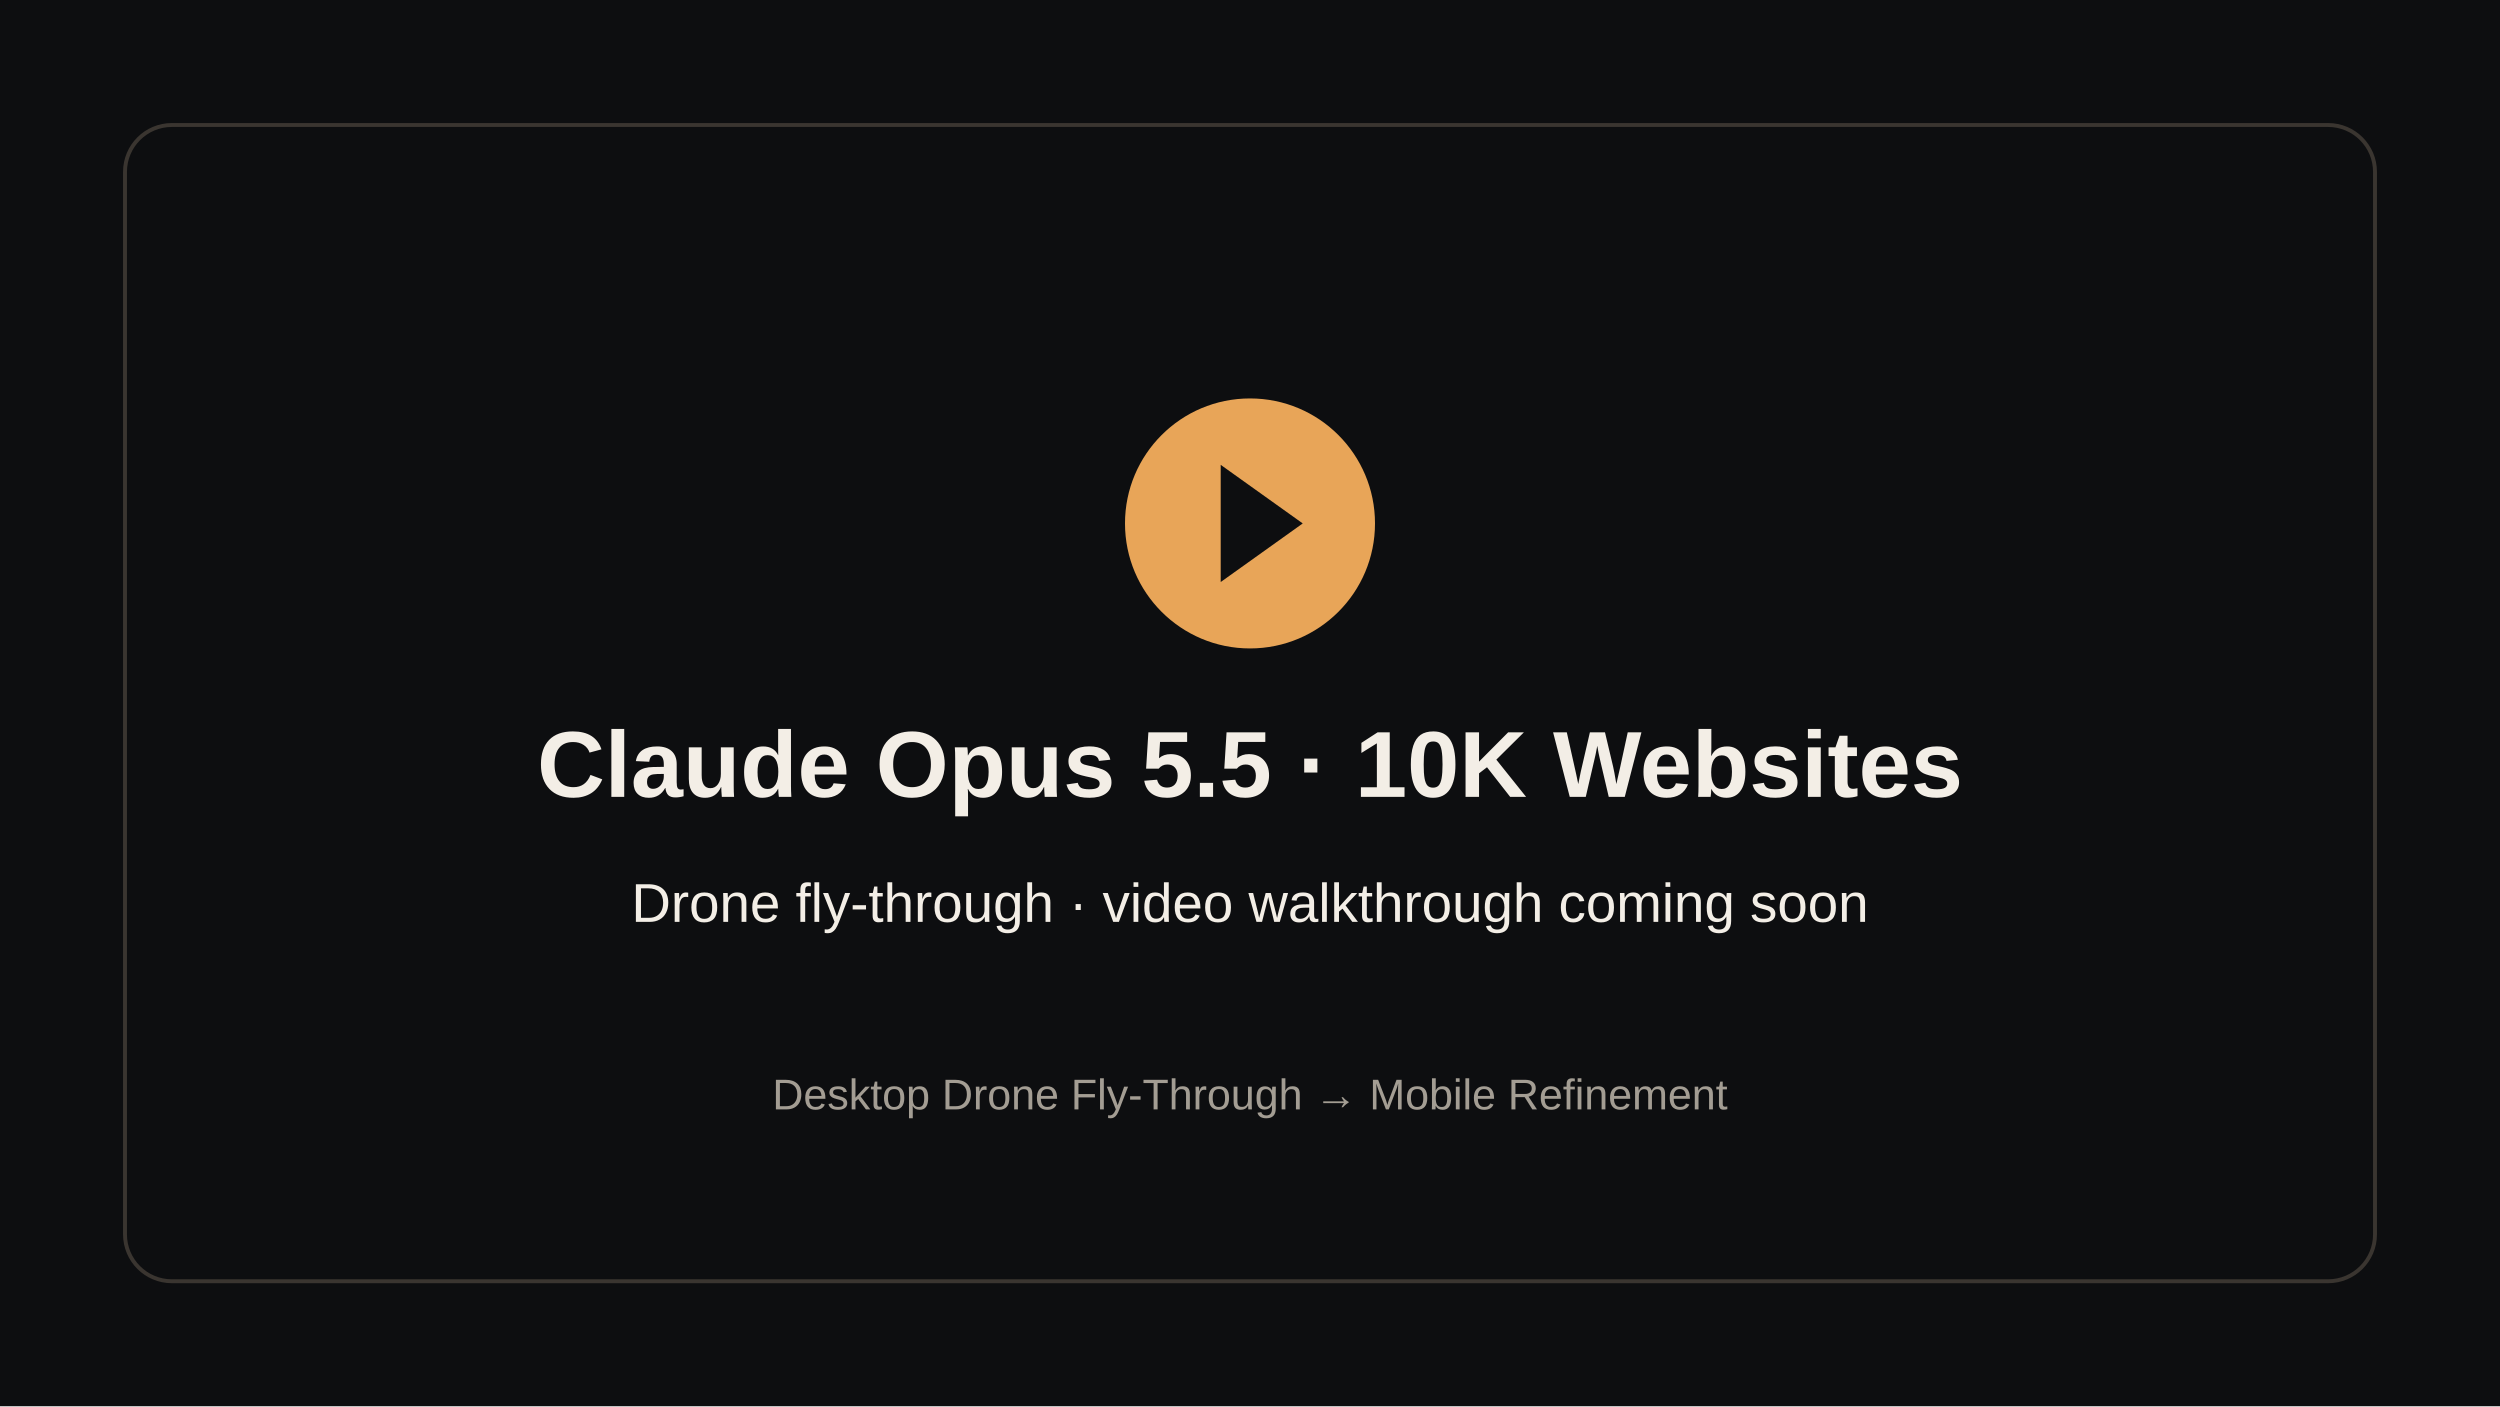
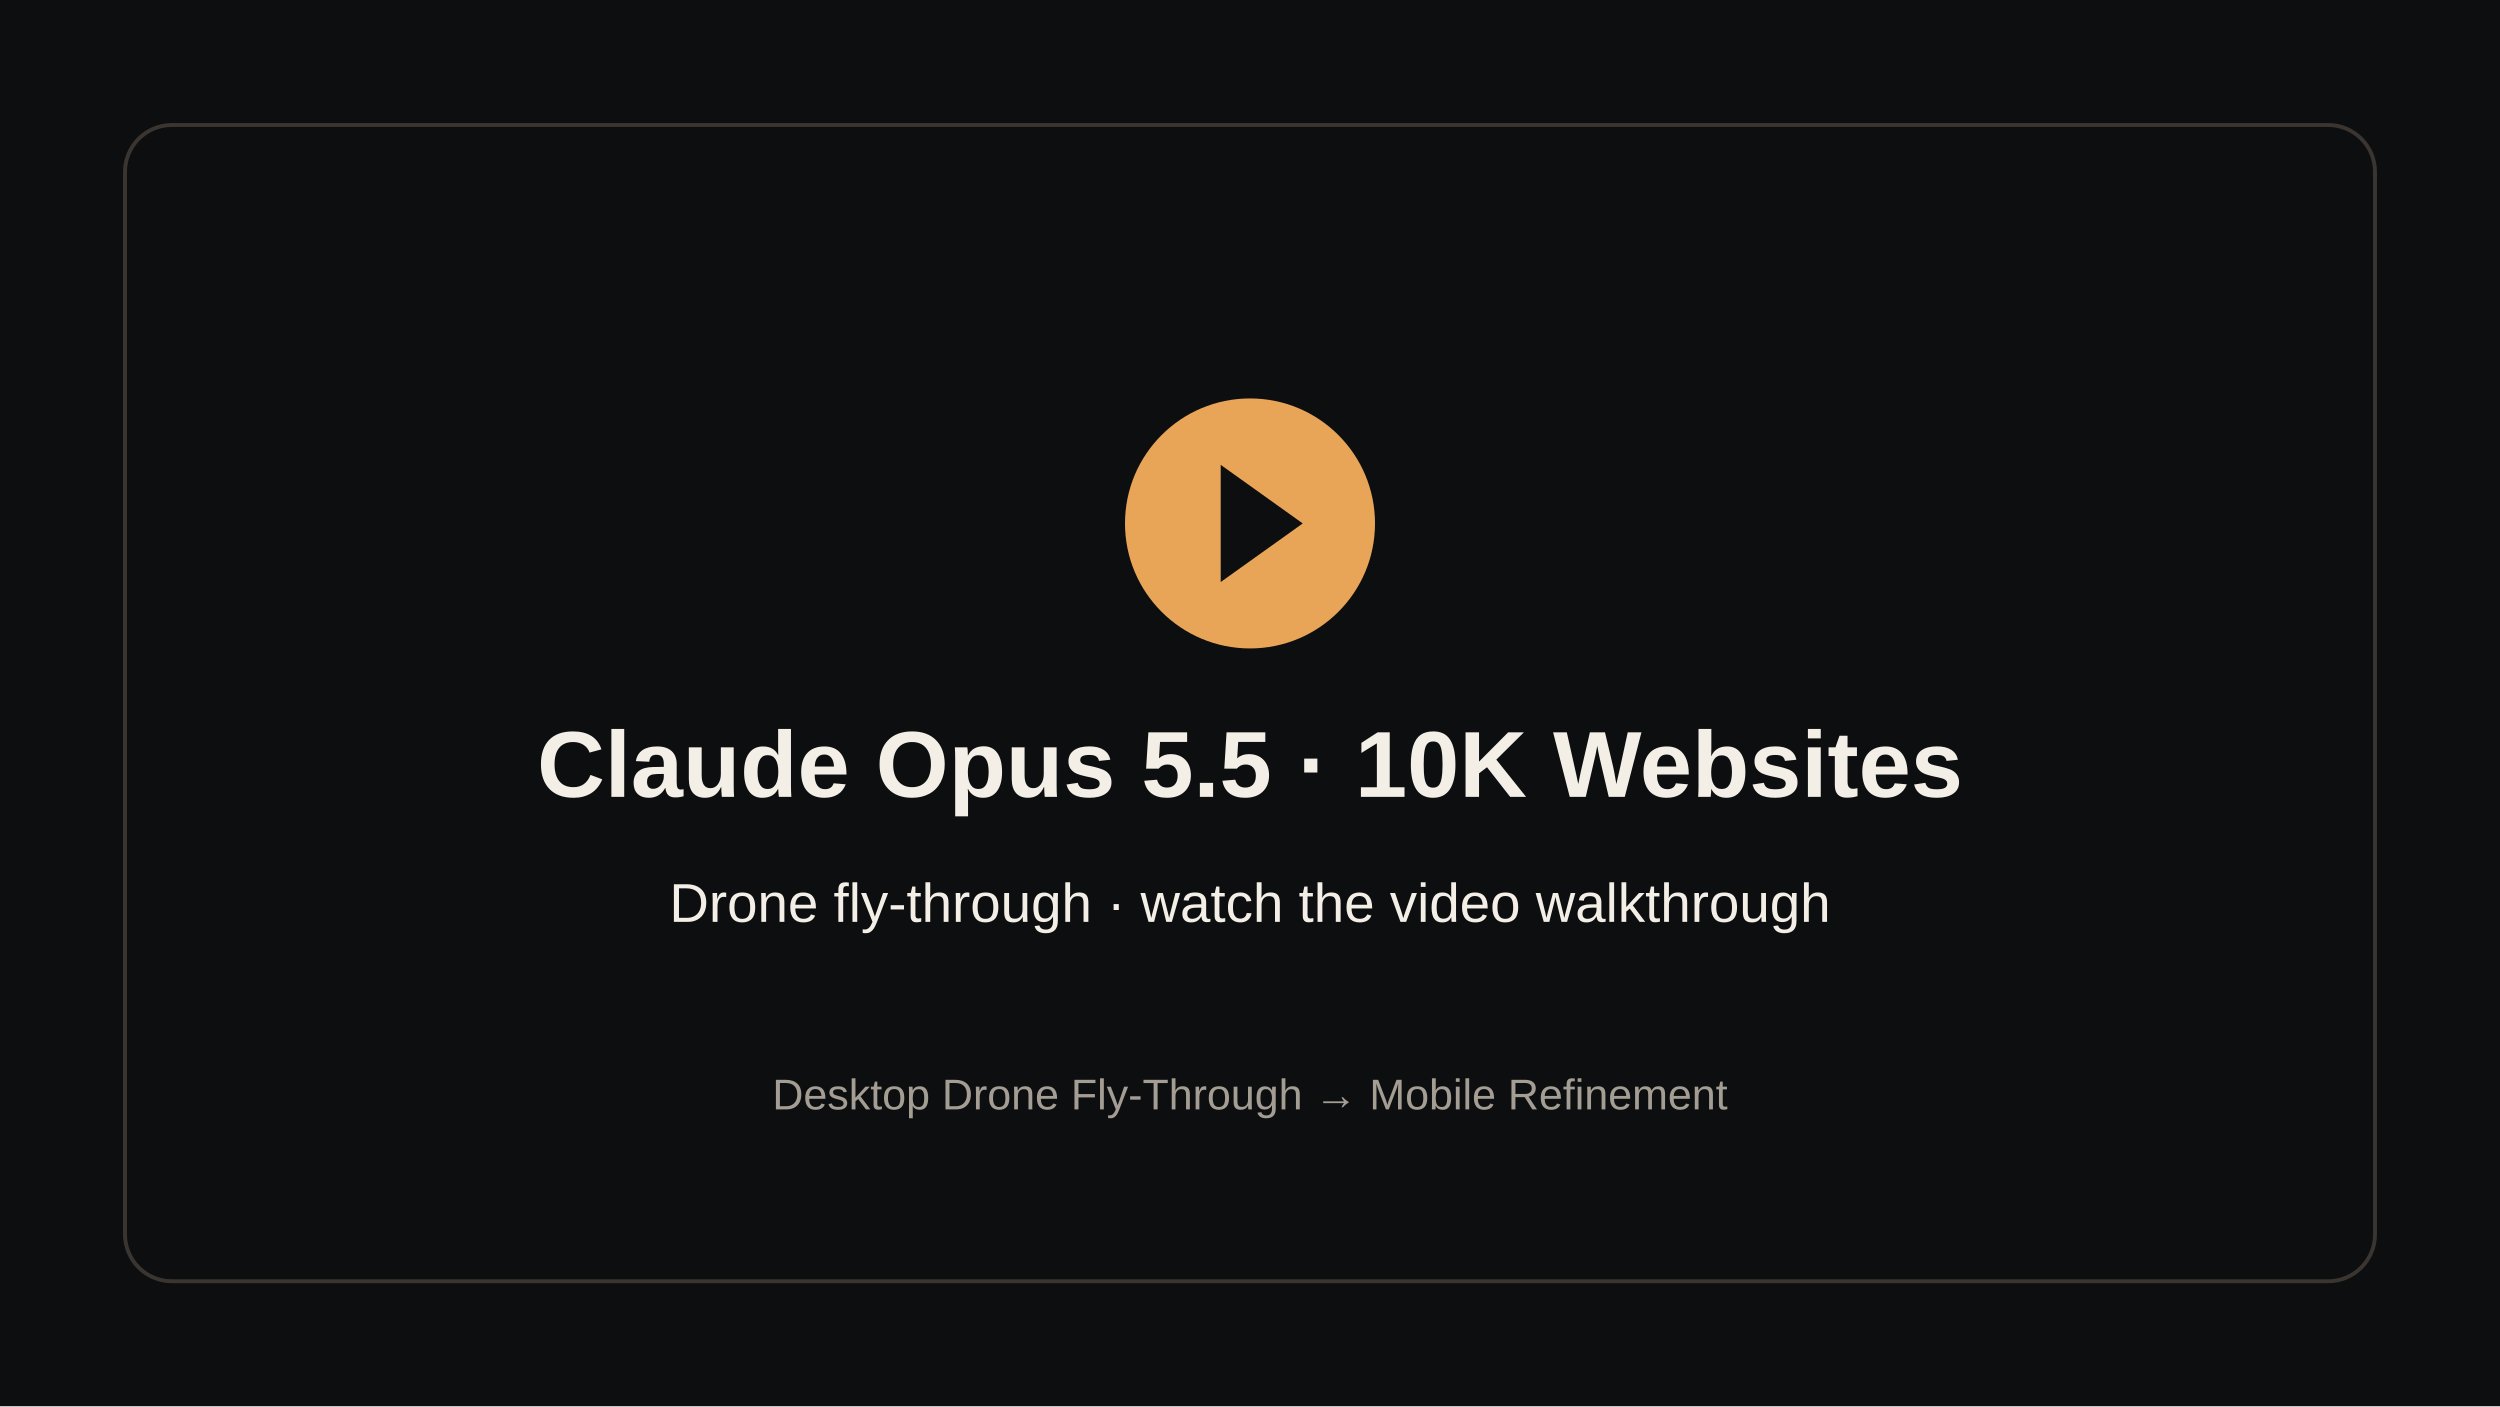
- <svg xmlns="http://www.w3.org/2000/svg" width="1280" height="720" viewBox="0 0 1280 720" role="img" aria-label="Claude Opus 5.5 drone fly-through website tutorial coming soon">
+ <svg xmlns="http://www.w3.org/2000/svg" width="1280" height="720" viewBox="0 0 1280 720" role="img" aria-label="Watch the Claude Opus 5.5 drone fly-through website video walkthrough">
  <rect width="1280" height="720" fill="#0d0e10" />
  <rect x="64" y="64" width="1152" height="592" rx="24" fill="none" stroke="#3a3530" stroke-width="2" />
  <circle cx="640" cy="268" r="64" fill="#e8a558" />
  <path d="M625 238L667 268L625 298Z" fill="#0d0e10" />
  <g fill="#f3eee6" text-anchor="middle" font-family="Arial, sans-serif">
    <text x="640" y="408" font-size="48" font-weight="700">Claude Opus 5.5 · 10K Websites</text>
-     <text x="640" y="472" font-size="28">Drone fly-through · video walkthrough coming soon</text>
+     <text x="640" y="472" font-size="28">Drone fly-through · watch the video walkthrough</text>
    <text x="640" y="568" font-size="22" fill="#a39d93">Desktop Drone Fly-Through → Mobile Refinement</text>
  </g>
</svg>
